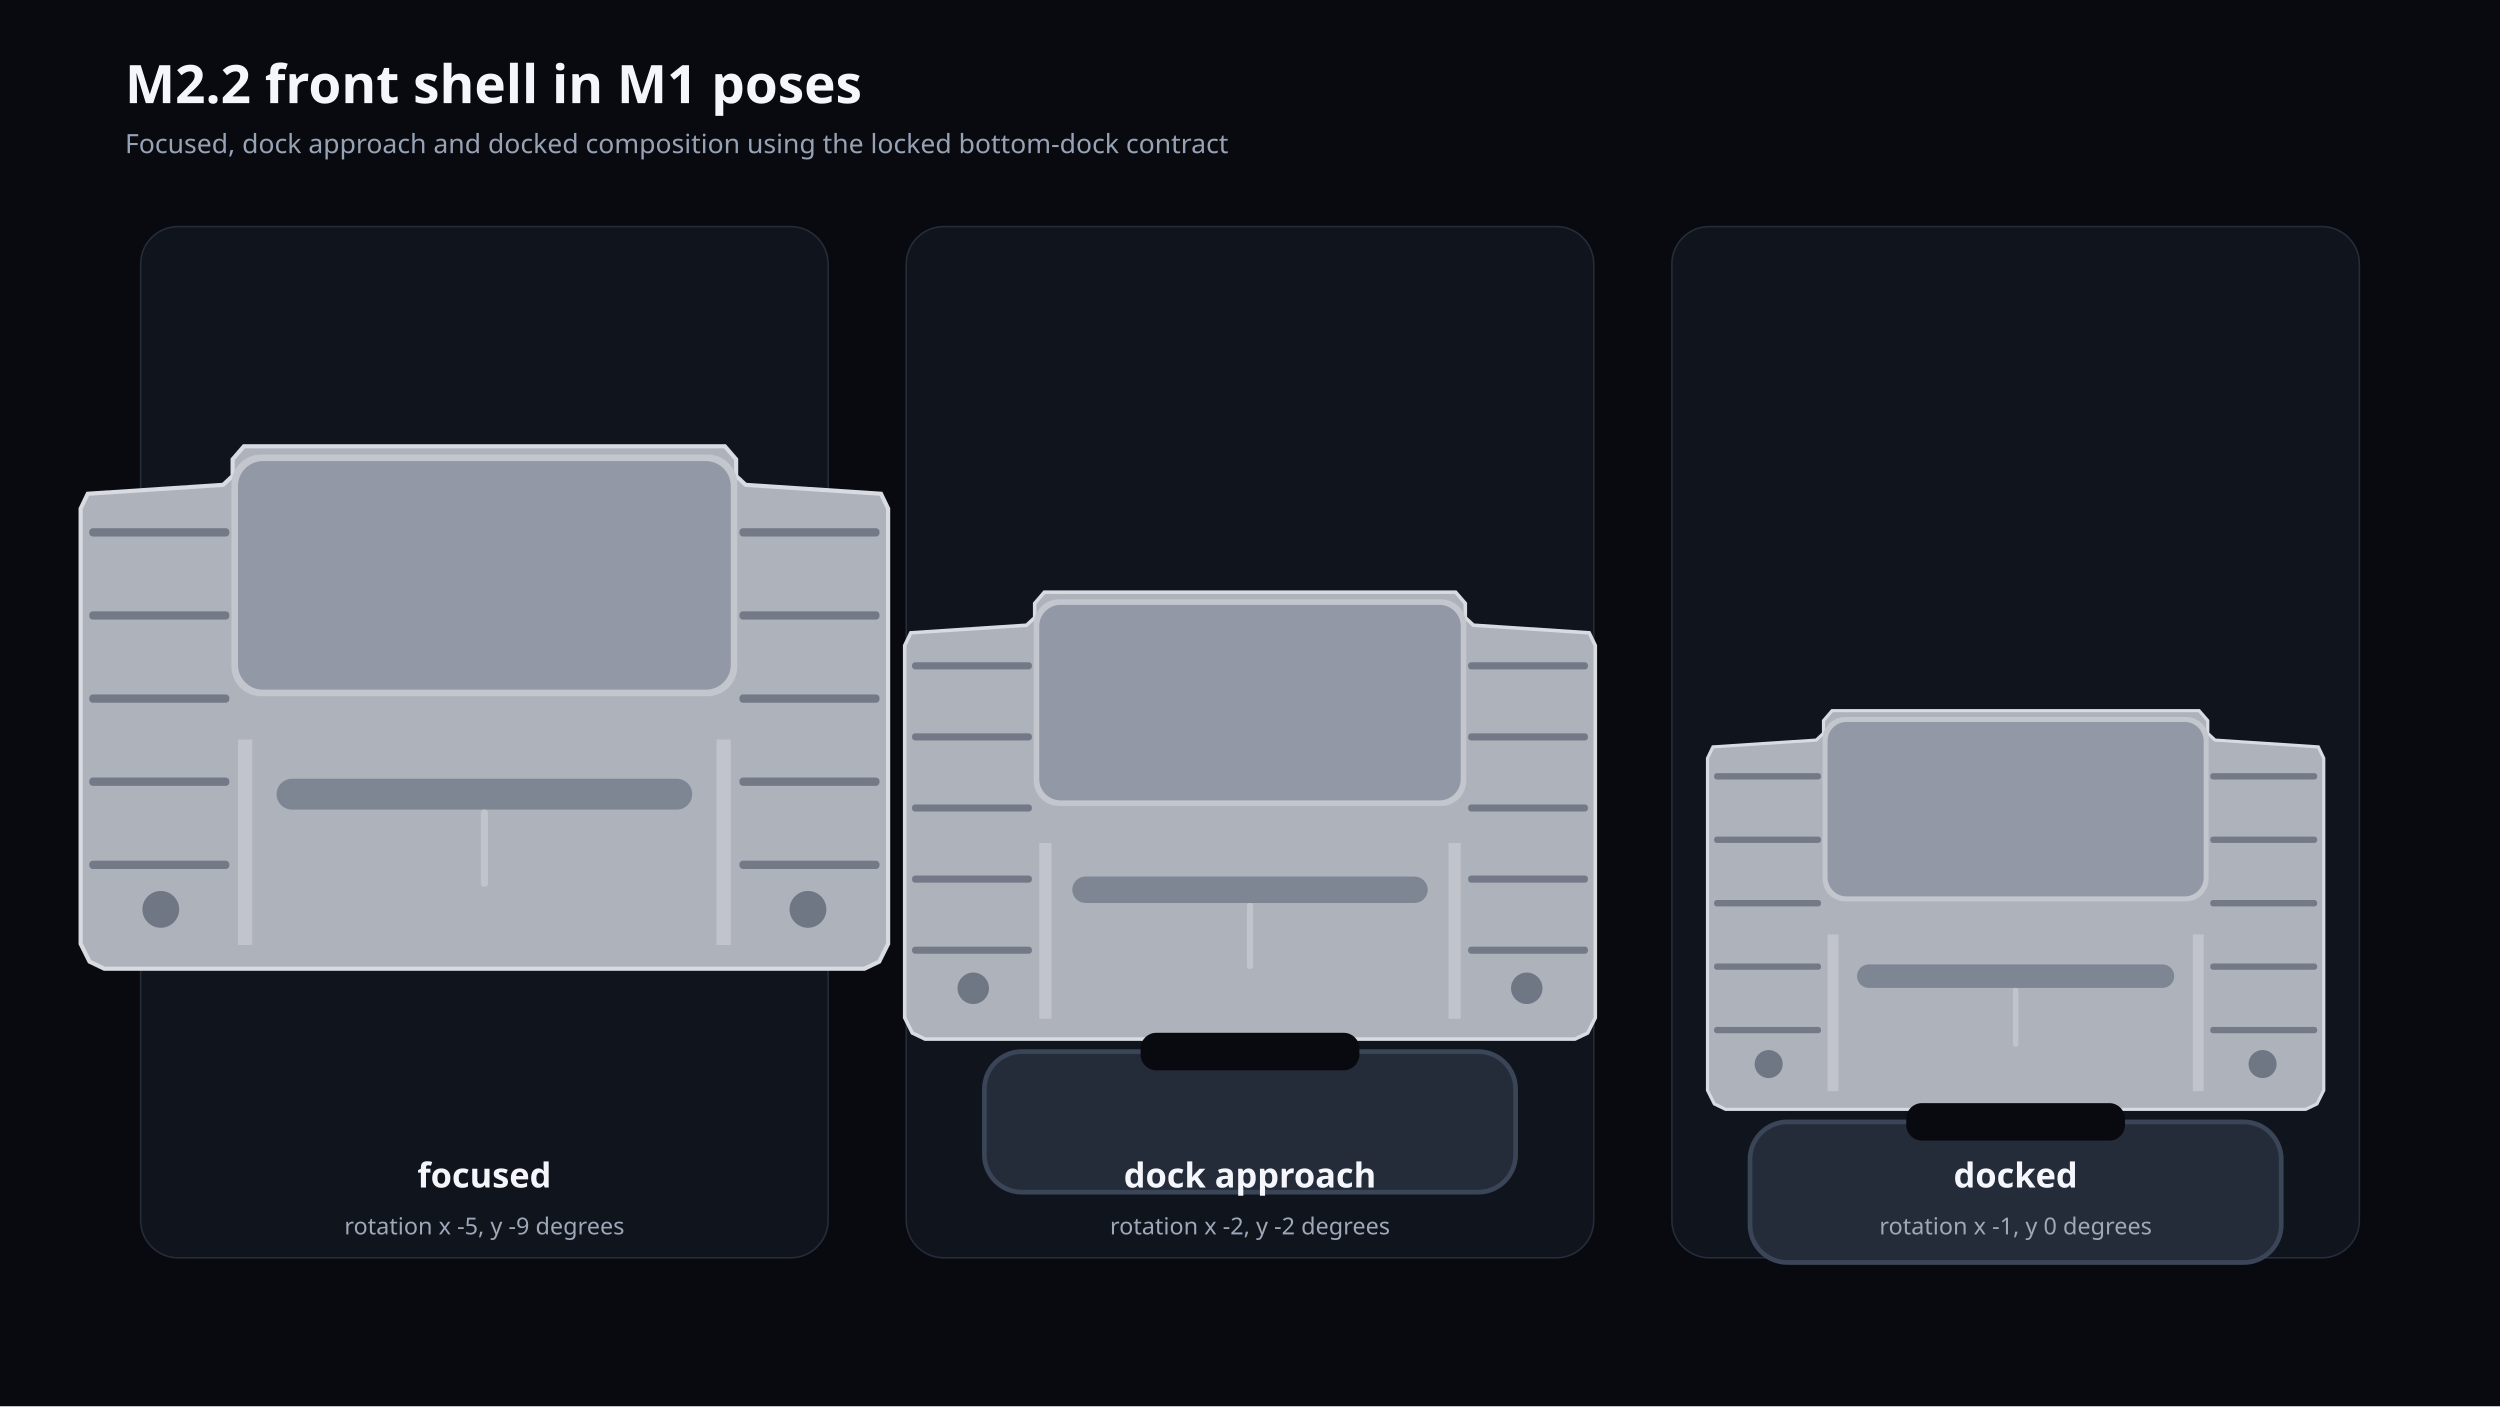
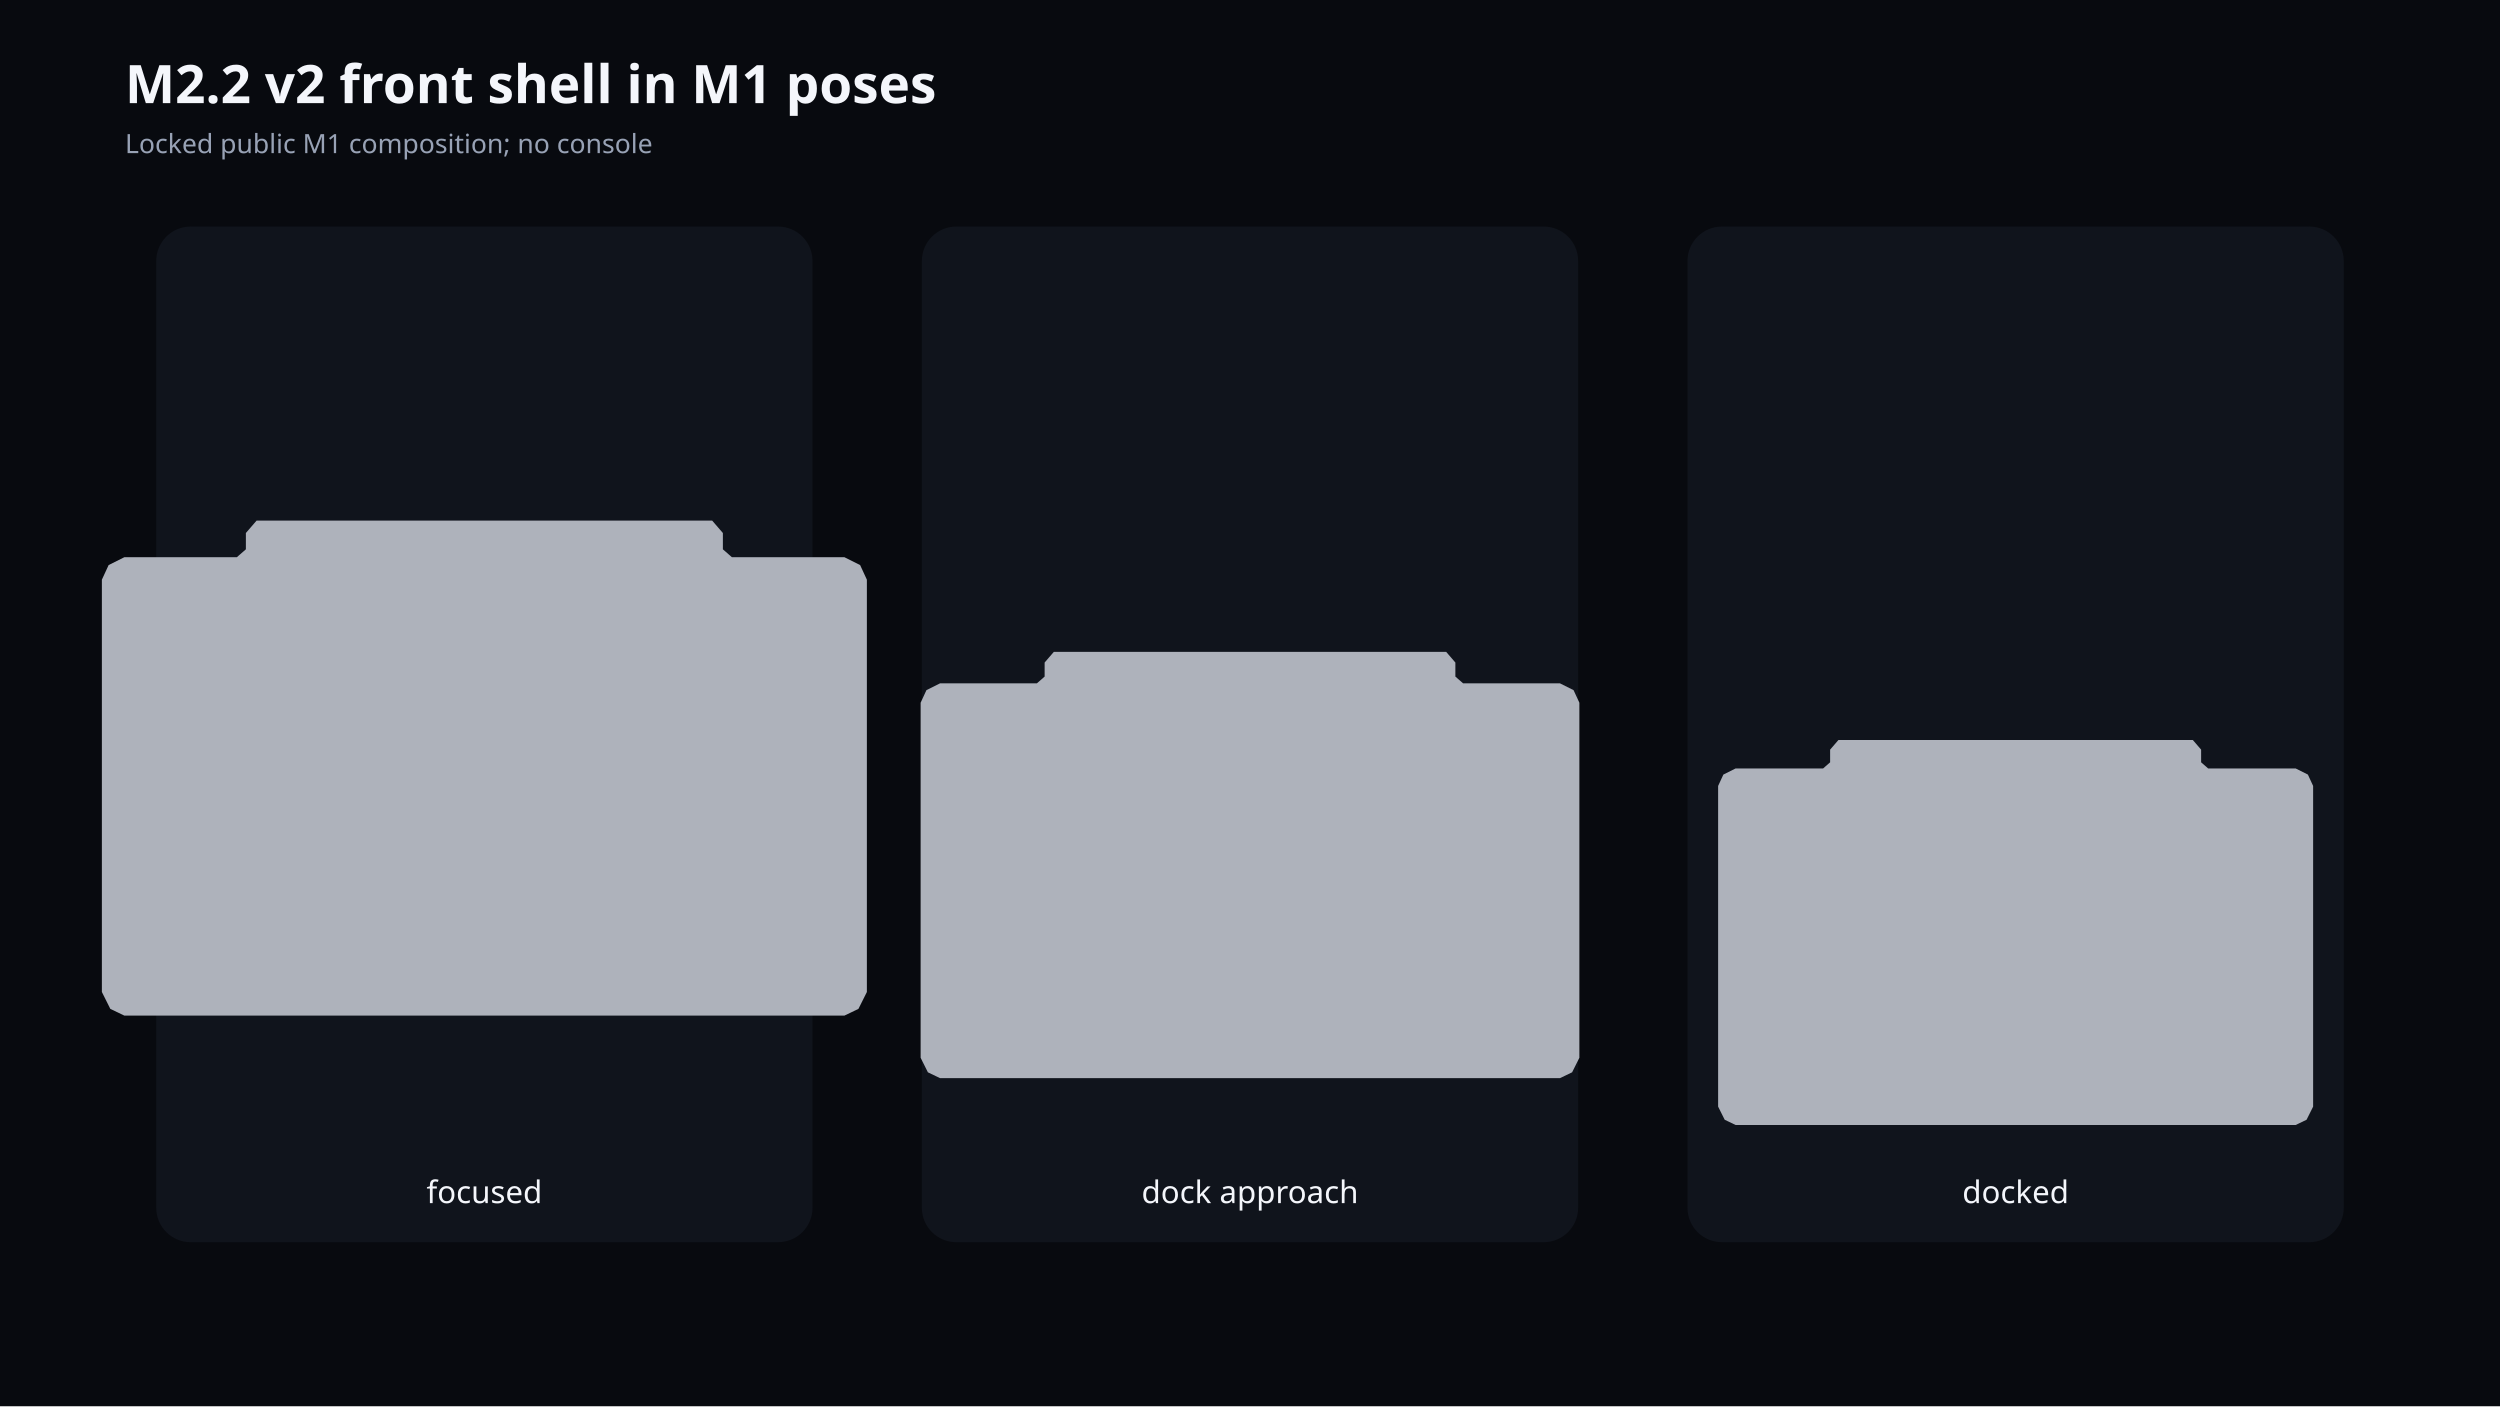
<svg xmlns="http://www.w3.org/2000/svg" width="1600" height="900" viewBox="0 0 1600 900">
  <rect width="100%" height="100%" fill="#080a0f" />
-   <text x="80" y="66" fill="#f4f6fb" font-family="system-ui" font-size="34" font-weight="700">M2.2 front shell in M1 poses</text>
-   <text x="80" y="98" fill="#98a2b5" font-family="system-ui" font-size="17">Focused, dock approach and docked composition using the locked bottom-dock contract</text>
-   <rect x="90" y="145" width="440" height="660" rx="24" fill="#10141c" stroke="#252d3a" />
-   <g id="focused" transform="translate(310 620) scale(3.8 -3.8)">
-     <path d="M -64 0 L 64 0 L 66.5 1.2 L 68 4.2 L 68 77.5 L 66.8 80 L 44 81.5 L 42.4 83 L 42.4 85.8 L 40.5 88 L -40.5 88 L -42.4 85.8 L -42.4 83 L -44 81.5 L -66.8 80 L -68 77.5 L -68 4.2 L -66.5 1.2 Z" fill="#aeb2bb" stroke="#d8dbe2" stroke-width=".7" />
-     <rect x="-42.6" y="45.9" width="85.2" height="40.7" rx="5" fill="#c3c6cd" />
-     <rect x="-41.5" y="47" width="83" height="38.5" rx="4.2" fill="#9298a5" />
-     <path d="M -41.5 41 H 41.5 V 38.6 H 39.1 V 4 H 41.5 V 41 Z M -41.5 38.6 H -39.1 V 4 H -41.5 Z" fill="#c1c4cb" />
-     <rect x="-35" y="26.8" width="70" height="5.2" rx="2.6" fill="#7f8693" />
-     <rect x="-.6" y="13.8" width="1.2" height="13" rx=".5" fill="#c1c4cb" />
-     <rect x="-66.55" y="16.80" width="23.6" height="1.4" rx=".6" fill="#737987" />
-     <rect x="42.95" y="16.80" width="23.6" height="1.4" rx=".6" fill="#737987" />
-     <rect x="-66.55" y="30.80" width="23.6" height="1.4" rx=".6" fill="#737987" />
-     <rect x="42.95" y="30.80" width="23.6" height="1.4" rx=".6" fill="#737987" />
-     <rect x="-66.55" y="44.80" width="23.6" height="1.4" rx=".6" fill="#737987" />
-     <rect x="42.95" y="44.80" width="23.6" height="1.4" rx=".6" fill="#737987" />
-     <rect x="-66.55" y="58.80" width="23.6" height="1.4" rx=".6" fill="#737987" />
-     <rect x="42.95" y="58.80" width="23.6" height="1.4" rx=".6" fill="#737987" />
-     <rect x="-66.55" y="72.80" width="23.6" height="1.4" rx=".6" fill="#737987" />
-     <rect x="42.95" y="72.80" width="23.6" height="1.4" rx=".6" fill="#737987" />
-     <circle cx="-54.5" cy="10" r="3.1" fill="#707784" />
-     <circle cx="54.5" cy="10" r="3.1" fill="#707784" />
-   </g>
-   <text x="310" y="760" text-anchor="middle" fill="#f4f6fb" font-family="system-ui" font-size="22" font-weight="650">focused</text>
-   <text x="310" y="790" text-anchor="middle" fill="#9ea8b9" font-family="system-ui" font-size="15">rotation x -5, y -9 degrees</text>
-   <rect x="580" y="145" width="440" height="660" rx="24" fill="#10141c" stroke="#252d3a" />
-   <g id="dock-approach" transform="translate(800 665) scale(3.25 -3.25)">
-     <path d="M -64 0 L 64 0 L 66.5 1.2 L 68 4.2 L 68 77.5 L 66.8 80 L 44 81.5 L 42.4 83 L 42.4 85.8 L 40.5 88 L -40.5 88 L -42.4 85.8 L -42.4 83 L -44 81.5 L -66.8 80 L -68 77.5 L -68 4.2 L -66.5 1.2 Z" fill="#aeb2bb" stroke="#d8dbe2" stroke-width=".7" />
-     <rect x="-42.6" y="45.9" width="85.2" height="40.7" rx="5" fill="#c3c6cd" />
-     <rect x="-41.5" y="47" width="83" height="38.5" rx="4.2" fill="#9298a5" />
-     <path d="M -41.5 41 H 41.5 V 38.6 H 39.1 V 4 H 41.5 V 41 Z M -41.5 38.6 H -39.1 V 4 H -41.5 Z" fill="#c1c4cb" />
-     <rect x="-35" y="26.8" width="70" height="5.2" rx="2.6" fill="#7f8693" />
-     <rect x="-.6" y="13.8" width="1.2" height="13" rx=".5" fill="#c1c4cb" />
-     <rect x="-66.55" y="16.80" width="23.6" height="1.4" rx=".6" fill="#737987" />
-     <rect x="42.95" y="16.80" width="23.6" height="1.4" rx=".6" fill="#737987" />
-     <rect x="-66.55" y="30.80" width="23.6" height="1.4" rx=".6" fill="#737987" />
-     <rect x="42.95" y="30.80" width="23.6" height="1.4" rx=".6" fill="#737987" />
-     <rect x="-66.55" y="44.80" width="23.6" height="1.4" rx=".6" fill="#737987" />
-     <rect x="42.95" y="44.80" width="23.6" height="1.4" rx=".6" fill="#737987" />
-     <rect x="-66.55" y="58.80" width="23.6" height="1.4" rx=".6" fill="#737987" />
-     <rect x="42.95" y="58.80" width="23.6" height="1.4" rx=".6" fill="#737987" />
-     <rect x="-66.55" y="72.80" width="23.6" height="1.4" rx=".6" fill="#737987" />
-     <rect x="42.95" y="72.80" width="23.6" height="1.4" rx=".6" fill="#737987" />
-     <circle cx="-54.5" cy="10" r="3.1" fill="#707784" />
-     <circle cx="54.5" cy="10" r="3.1" fill="#707784" />
-   </g>
-   <rect x="630" y="673" width="340" height="90" rx="24" fill="#252c39" stroke="#3a4558" stroke-width="3" />
-   <rect x="730" y="661" width="140" height="24" rx="10" fill="#080a0f" />
-   <text x="800" y="760" text-anchor="middle" fill="#f4f6fb" font-family="system-ui" font-size="22" font-weight="650">dock approach</text>
-   <text x="800" y="790" text-anchor="middle" fill="#9ea8b9" font-family="system-ui" font-size="15">rotation x -2, y -2 degrees</text>
-   <rect x="1070" y="145" width="440" height="660" rx="24" fill="#10141c" stroke="#252d3a" />
-   <g id="docked" transform="translate(1290 710) scale(2.9 -2.9)">
-     <path d="M -64 0 L 64 0 L 66.5 1.2 L 68 4.2 L 68 77.5 L 66.8 80 L 44 81.5 L 42.4 83 L 42.4 85.8 L 40.5 88 L -40.5 88 L -42.4 85.8 L -42.4 83 L -44 81.5 L -66.8 80 L -68 77.5 L -68 4.2 L -66.5 1.2 Z" fill="#aeb2bb" stroke="#d8dbe2" stroke-width=".7" />
-     <rect x="-42.6" y="45.9" width="85.2" height="40.7" rx="5" fill="#c3c6cd" />
-     <rect x="-41.5" y="47" width="83" height="38.5" rx="4.2" fill="#9298a5" />
-     <path d="M -41.5 41 H 41.5 V 38.6 H 39.1 V 4 H 41.5 V 41 Z M -41.5 38.6 H -39.1 V 4 H -41.5 Z" fill="#c1c4cb" />
-     <rect x="-35" y="26.8" width="70" height="5.2" rx="2.6" fill="#7f8693" />
-     <rect x="-.6" y="13.8" width="1.2" height="13" rx=".5" fill="#c1c4cb" />
-     <rect x="-66.55" y="16.80" width="23.6" height="1.4" rx=".6" fill="#737987" />
-     <rect x="42.95" y="16.80" width="23.6" height="1.4" rx=".6" fill="#737987" />
-     <rect x="-66.55" y="30.80" width="23.6" height="1.4" rx=".6" fill="#737987" />
-     <rect x="42.95" y="30.80" width="23.6" height="1.4" rx=".6" fill="#737987" />
-     <rect x="-66.55" y="44.80" width="23.6" height="1.4" rx=".6" fill="#737987" />
-     <rect x="42.95" y="44.80" width="23.6" height="1.4" rx=".6" fill="#737987" />
-     <rect x="-66.55" y="58.80" width="23.6" height="1.4" rx=".6" fill="#737987" />
-     <rect x="42.95" y="58.80" width="23.6" height="1.4" rx=".6" fill="#737987" />
-     <rect x="-66.55" y="72.80" width="23.6" height="1.4" rx=".6" fill="#737987" />
-     <rect x="42.95" y="72.80" width="23.6" height="1.4" rx=".6" fill="#737987" />
-     <circle cx="-54.5" cy="10" r="3.1" fill="#707784" />
-     <circle cx="54.5" cy="10" r="3.1" fill="#707784" />
-   </g>
-   <rect x="1120" y="718" width="340" height="90" rx="24" fill="#252c39" stroke="#3a4558" stroke-width="3" />
-   <rect x="1220" y="706" width="140" height="24" rx="10" fill="#080a0f" />
-   <text x="1290" y="760" text-anchor="middle" fill="#f4f6fb" font-family="system-ui" font-size="22" font-weight="650">docked</text>
-   <text x="1290" y="790" text-anchor="middle" fill="#9ea8b9" font-family="system-ui" font-size="15">rotation x -1, y 0 degrees</text>
+   <text x="80" y="66" fill="#f4f6fb" font-family="system-ui" font-size="34" font-weight="700">M2.2 v2 front shell in M1 poses</text>
+   <text x="80" y="98" fill="#98a2b5" font-family="system-ui" font-size="17">Locked public M1 composition; no console</text>
+   <rect x="100" y="145" width="420" height="650" rx="22" fill="#10141c" />
+   <path d="M 79.60 650.00 L 540.40 650.00 L 549.40 645.68 L 554.80 634.88 L 554.80 371.00 L 550.48 361.64 L 540.40 356.60 L 468.40 356.60 L 462.64 351.56 L 462.64 341.12 L 455.80 333.20 L 164.20 333.20 L 157.36 341.12 L 157.36 351.56 L 151.60 356.60 L 79.60 356.60 L 69.52 361.64 L 65.20 371.00 L 65.20 634.88 L 70.60 645.68 Z" fill="#aeb2bb" />
+   <text x="310" y="770" text-anchor="middle" fill="#f4f6fb" font-family="system-ui" font-size="20">focused</text>
+   <rect x="590" y="145" width="420" height="650" rx="22" fill="#10141c" />
+   <path d="M 601.60 690.00 L 998.40 690.00 L 1006.15 686.28 L 1010.80 676.98 L 1010.80 449.75 L 1007.08 441.69 L 998.40 437.35 L 936.40 437.35 L 931.44 433.01 L 931.44 424.02 L 925.55 417.20 L 674.45 417.20 L 668.56 424.02 L 668.56 433.01 L 663.60 437.35 L 601.60 437.35 L 592.92 441.69 L 589.20 449.75 L 589.20 676.98 L 593.85 686.28 Z" fill="#aeb2bb" />
+   <text x="800" y="770" text-anchor="middle" fill="#f4f6fb" font-family="system-ui" font-size="20">dock approach</text>
+   <rect x="1080" y="145" width="420" height="650" rx="22" fill="#10141c" />
+   <path d="M 1110.80 720.00 L 1469.20 720.00 L 1476.20 716.64 L 1480.40 708.24 L 1480.40 503.00 L 1477.04 495.72 L 1469.20 491.80 L 1413.20 491.80 L 1408.72 487.88 L 1408.72 479.76 L 1403.40 473.60 L 1176.60 473.60 L 1171.28 479.76 L 1171.28 487.88 L 1166.80 491.80 L 1110.80 491.80 L 1102.96 495.72 L 1099.60 503.00 L 1099.60 708.24 L 1103.80 716.64 Z" fill="#aeb2bb" />
+   <text x="1290" y="770" text-anchor="middle" fill="#f4f6fb" font-family="system-ui" font-size="20">docked</text>
</svg>
